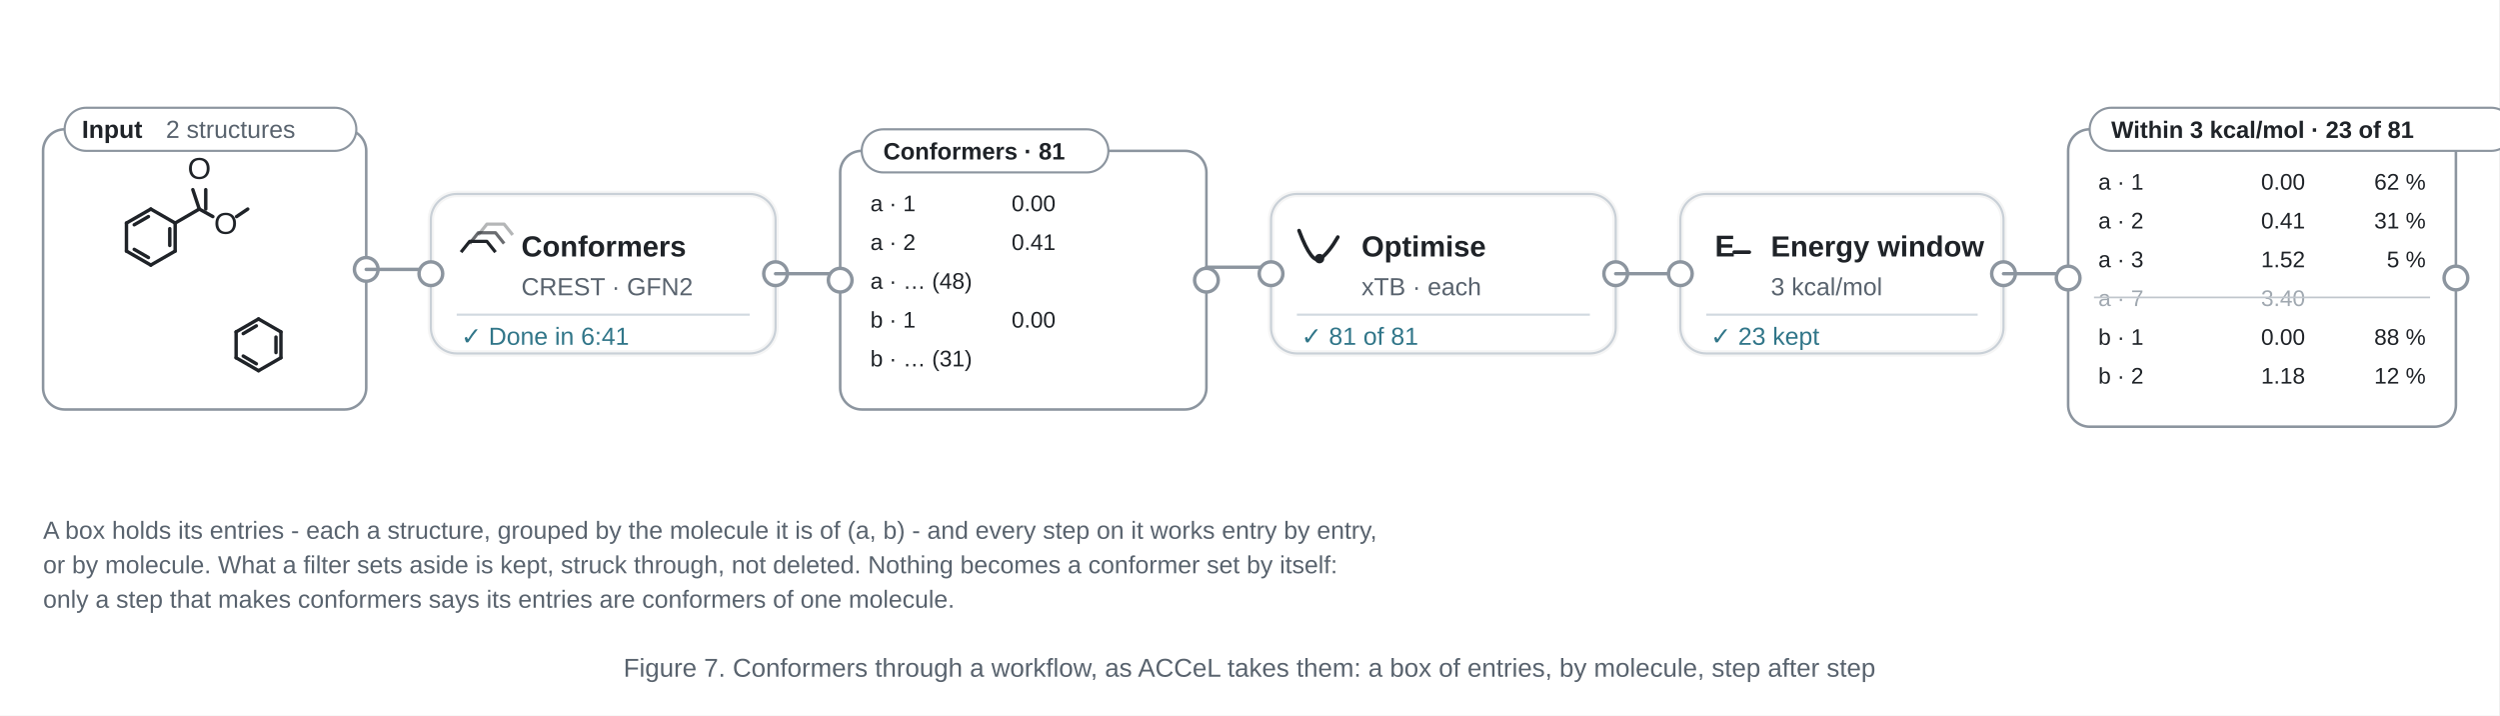
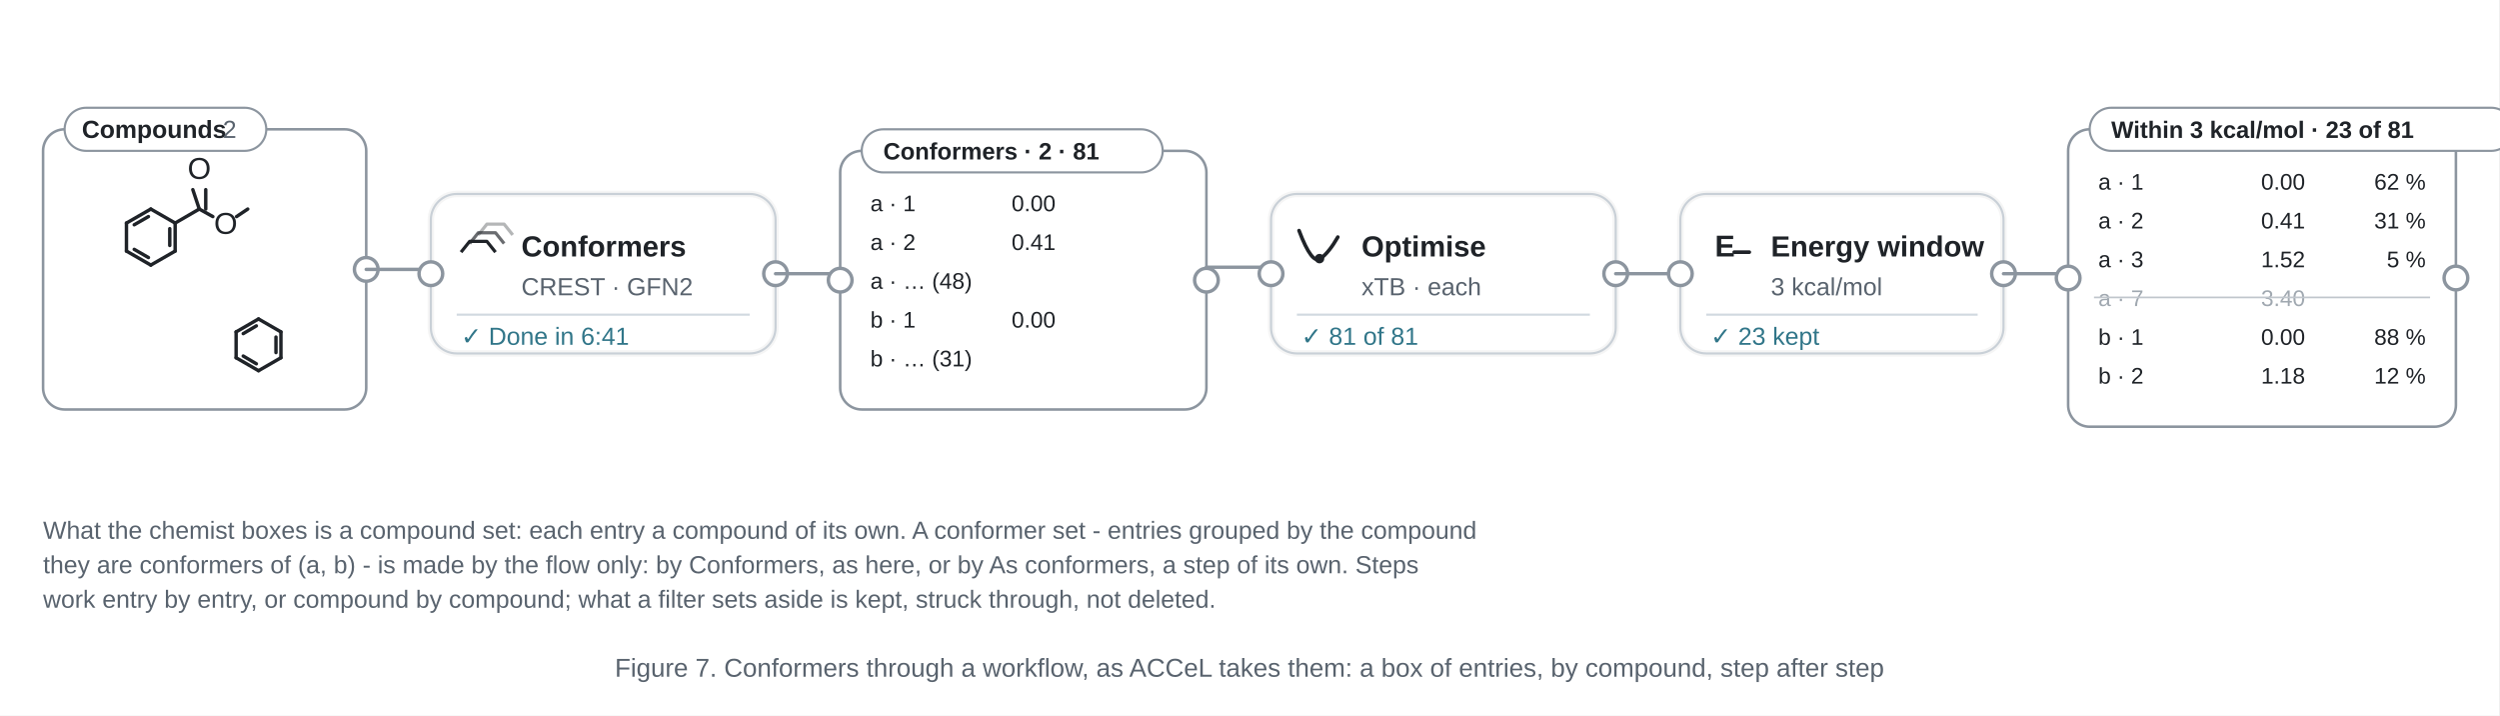
<svg xmlns="http://www.w3.org/2000/svg" width="1160" height="332" viewBox="0 0 1160 332" font-family="IBM Plex Sans, Helvetica Neue, Arial, sans-serif">
  <rect width="1160" height="332" fill="#ffffff" />
  <rect x="20" y="60" width="150" height="130" rx="10" fill="none" stroke="#8c959f" stroke-width="1.2" stroke-dasharray="0" />
-   <rect x="30" y="50" width="135.4" height="20" rx="10" fill="#ffffff" stroke="#8c959f" stroke-width="1" />
-   <text x="38" y="64" font-size="11.5" fill="#1f2328" text-anchor="start" font-weight="600">Input</text>
-   <text x="77.0" y="64" font-size="11.5" fill="#59636e" text-anchor="start" font-weight="normal">2 structures</text>
+   <rect x="30" y="50" width="93.6" height="20" rx="10" fill="#ffffff" stroke="#8c959f" stroke-width="1" />
+   <text x="38" y="64" font-size="11.5" fill="#1f2328" text-anchor="start" font-weight="600">Compounds</text>
+   <text x="103.4" y="64" font-size="11.5" fill="#59636e" text-anchor="start" font-weight="normal">2</text>
  <circle cx="170" cy="125.0" r="5.5" fill="#ffffff" stroke="#8c959f" stroke-width="1.6" />
  <line x1="70.0" y1="123.0" x2="58.7" y2="116.5" stroke="#1f2328" stroke-width="1.6" stroke-linecap="round" />
  <line x1="68.9" y1="119.5" x2="62.3" y2="115.7" stroke="#1f2328" stroke-width="1.6" stroke-linecap="round" />
  <line x1="58.7" y1="116.5" x2="58.7" y2="103.5" stroke="#1f2328" stroke-width="1.6" stroke-linecap="round" />
  <line x1="58.7" y1="103.5" x2="70.0" y2="97.0" stroke="#1f2328" stroke-width="1.6" stroke-linecap="round" />
  <line x1="62.3" y1="104.3" x2="68.9" y2="100.5" stroke="#1f2328" stroke-width="1.6" stroke-linecap="round" />
  <line x1="70.0" y1="97.0" x2="81.3" y2="103.5" stroke="#1f2328" stroke-width="1.6" stroke-linecap="round" />
  <line x1="81.3" y1="103.5" x2="81.3" y2="116.5" stroke="#1f2328" stroke-width="1.6" stroke-linecap="round" />
  <line x1="78.8" y1="106.1" x2="78.8" y2="113.9" stroke="#1f2328" stroke-width="1.6" stroke-linecap="round" />
  <line x1="81.3" y1="116.5" x2="70.0" y2="123.0" stroke="#1f2328" stroke-width="1.6" stroke-linecap="round" />
  <line x1="81.3" y1="103.5" x2="92.5" y2="97.0" stroke="#1f2328" stroke-width="1.6" stroke-linecap="round" />
  <line x1="92.5" y1="97.0" x2="89.5" y2="88.0" stroke="#1f2328" stroke-width="1.6" stroke-linecap="round" />
  <line x1="95.5" y1="97.0" x2="95.5" y2="88.0" stroke="#1f2328" stroke-width="1.6" stroke-linecap="round" />
  <line x1="92.5" y1="97.0" x2="98.8" y2="100.5" stroke="#1f2328" stroke-width="1.6" stroke-linecap="round" />
  <line x1="109.8" y1="100.5" x2="115.0" y2="97.0" stroke="#1f2328" stroke-width="1.6" stroke-linecap="round" />
  <text x="92.517" y="83.0" font-size="14" fill="#1f2328" text-anchor="middle" font-weight="normal">O</text>
  <text x="104.775" y="108.5" font-size="14" fill="#1f2328" text-anchor="middle" font-weight="normal">O</text>
  <line x1="120.0" y1="172.0" x2="109.6" y2="166.0" stroke="#1f2328" stroke-width="1.6" stroke-linecap="round" />
  <line x1="119.0" y1="168.8" x2="112.9" y2="165.2" stroke="#1f2328" stroke-width="1.6" stroke-linecap="round" />
  <line x1="109.6" y1="166.0" x2="109.6" y2="154.0" stroke="#1f2328" stroke-width="1.6" stroke-linecap="round" />
  <line x1="109.6" y1="154.0" x2="120.0" y2="148.0" stroke="#1f2328" stroke-width="1.6" stroke-linecap="round" />
  <line x1="112.9" y1="154.8" x2="119.0" y2="151.2" stroke="#1f2328" stroke-width="1.6" stroke-linecap="round" />
  <line x1="120.0" y1="148.0" x2="130.4" y2="154.0" stroke="#1f2328" stroke-width="1.6" stroke-linecap="round" />
  <line x1="130.4" y1="154.0" x2="130.4" y2="166.0" stroke="#1f2328" stroke-width="1.6" stroke-linecap="round" />
  <line x1="128.1" y1="156.4" x2="128.1" y2="163.6" stroke="#1f2328" stroke-width="1.6" stroke-linecap="round" />
  <line x1="130.4" y1="166.0" x2="120.0" y2="172.0" stroke="#1f2328" stroke-width="1.6" stroke-linecap="round" />
  <path d="M170,125 C210,125 160,125 200,125" fill="none" stroke="#8c959f" stroke-width="1.6" stroke-linecap="round" />
  <g>
    <rect x="200" y="90" width="160" height="74" rx="12" fill="#ffffff" stroke="#d1d9e0" stroke-width="1" />
    <rect x="200" y="90" width="160" height="74" rx="12" fill="none" stroke="#000" stroke-opacity="0.04" stroke-width="3" />
    <path d="M214.0,117.0 l4.0,-5.0 l8.0,0 l4.0,5.0" fill="none" stroke="#1f2328" stroke-width="1.5" stroke-linejoin="round" opacity="1.0" />
    <path d="M218.0,113.0 l4.0,-5.0 l8.0,0 l4.0,5.0" fill="none" stroke="#1f2328" stroke-width="1.5" stroke-linejoin="round" opacity="0.667" />
    <path d="M222.0,109.0 l4.0,-5.0 l8.0,0 l4.0,5.0" fill="none" stroke="#1f2328" stroke-width="1.5" stroke-linejoin="round" opacity="0.333" />
    <text x="242" y="119" font-size="13.5" fill="#1f2328" text-anchor="start" font-weight="600">Conformers</text>
    <text x="242" y="137" font-size="11.5" fill="#59636e" text-anchor="start" font-weight="normal">CREST · GFN2</text>
    <line x1="212" y1="146" x2="348" y2="146" stroke="#d1d9e0" stroke-width="1" />
    <text x="214" y="160" font-size="11.5" fill="#317689" text-anchor="start" font-weight="normal">✓  Done in 6:41</text>
    <circle cx="200" cy="127.0" r="5.5" fill="#ffffff" stroke="#8c959f" stroke-width="1.6" />
    <circle cx="360" cy="127.0" r="5.5" fill="#ffffff" stroke="#8c959f" stroke-width="1.6" />
  </g>
  <path d="M360,127 C400,127 350,127 390,127" fill="none" stroke="#8c959f" stroke-width="1.6" stroke-linecap="round" />
  <rect x="390" y="70" width="170" height="120" rx="10" fill="none" stroke="#8c959f" stroke-width="1.2" />
-   <rect x="400" y="60" width="114.5" height="20" rx="10" fill="#fff" stroke="#8c959f" />
-   <text x="410" y="74" font-size="11" fill="#1f2328" text-anchor="start" font-weight="600">Conformers · 81</text>
+   <rect x="400" y="60" width="139.7" height="20" rx="10" fill="#fff" stroke="#8c959f" />
+   <text x="410" y="74" font-size="11" fill="#1f2328" text-anchor="start" font-weight="600">Conformers · 2 · 81</text>
  <text x="404" y="98" font-size="10.5" fill="#1f2328" text-anchor="start" font-weight="normal">a  · 1</text>
  <text x="490" y="98" font-size="10.5" fill="#1f2328" text-anchor="end" font-weight="normal">0.00</text>
  <text x="546" y="98" font-size="10.5" fill="#1f2328" text-anchor="end" font-weight="normal" />
  <text x="404" y="116" font-size="10.5" fill="#1f2328" text-anchor="start" font-weight="normal">a  · 2</text>
  <text x="490" y="116" font-size="10.5" fill="#1f2328" text-anchor="end" font-weight="normal">0.41</text>
  <text x="546" y="116" font-size="10.5" fill="#1f2328" text-anchor="end" font-weight="normal" />
  <text x="404" y="134" font-size="10.5" fill="#1f2328" text-anchor="start" font-weight="normal">a  · …  (48)</text>
  <text x="490" y="134" font-size="10.5" fill="#1f2328" text-anchor="end" font-weight="normal" />
  <text x="546" y="134" font-size="10.5" fill="#1f2328" text-anchor="end" font-weight="normal" />
  <text x="404" y="152" font-size="10.5" fill="#1f2328" text-anchor="start" font-weight="normal">b  · 1</text>
  <text x="490" y="152" font-size="10.5" fill="#1f2328" text-anchor="end" font-weight="normal">0.00</text>
  <text x="546" y="152" font-size="10.5" fill="#1f2328" text-anchor="end" font-weight="normal" />
  <text x="404" y="170" font-size="10.5" fill="#1f2328" text-anchor="start" font-weight="normal">b  · …  (31)</text>
  <text x="490" y="170" font-size="10.5" fill="#1f2328" text-anchor="end" font-weight="normal" />
  <text x="546" y="170" font-size="10.5" fill="#1f2328" text-anchor="end" font-weight="normal" />
  <circle cx="390" cy="130" r="5.5" fill="#ffffff" stroke="#8c959f" stroke-width="1.6" />
  <circle cx="560" cy="130" r="5.5" fill="#ffffff" stroke="#8c959f" stroke-width="1.6" />
  <path d="M560,124 C600,124 550,124 590,124" fill="none" stroke="#8c959f" stroke-width="1.6" stroke-linecap="round" />
  <g>
    <rect x="590" y="90" width="160" height="74" rx="12" fill="#ffffff" stroke="#d1d9e0" stroke-width="1" />
    <rect x="590" y="90" width="160" height="74" rx="12" fill="none" stroke="#000" stroke-opacity="0.04" stroke-width="3" />
    <path d="M603.0,107.0 Q609.0,123.0 613.0,120.0 T621.0,110.0" fill="none" stroke="#1f2328" stroke-width="1.7" stroke-linecap="round" />
    <circle cx="612.5" cy="120.0" r="2.2" fill="#1f2328" />
    <text x="632" y="119" font-size="13.5" fill="#1f2328" text-anchor="start" font-weight="600">Optimise</text>
    <text x="632" y="137" font-size="11.5" fill="#59636e" text-anchor="start" font-weight="normal">xTB · each</text>
    <line x1="602" y1="146" x2="738" y2="146" stroke="#d1d9e0" stroke-width="1" />
    <text x="604" y="160" font-size="11.5" fill="#317689" text-anchor="start" font-weight="normal">✓  81 of 81</text>
    <circle cx="590" cy="127.0" r="5.5" fill="#ffffff" stroke="#8c959f" stroke-width="1.6" />
    <circle cx="750" cy="127.0" r="5.5" fill="#ffffff" stroke="#8c959f" stroke-width="1.6" />
  </g>
  <path d="M750,127 C790,127 740,127 780,127" fill="none" stroke="#8c959f" stroke-width="1.6" stroke-linecap="round" />
  <g>
    <rect x="780" y="90" width="150" height="74" rx="12" fill="#ffffff" stroke="#d1d9e0" stroke-width="1" />
    <rect x="780" y="90" width="150" height="74" rx="12" fill="none" stroke="#000" stroke-opacity="0.04" stroke-width="3" />
    <text x="796.0" y="119.0" font-size="14.0" fill="#1f2328" text-anchor="start" font-weight="700">E</text>
    <line x1="805.0" y1="117.0" x2="812.0" y2="117.0" stroke="#1f2328" stroke-width="1.7" stroke-linecap="round" />
    <text x="822" y="119" font-size="13.5" fill="#1f2328" text-anchor="start" font-weight="600">Energy window</text>
    <text x="822" y="137" font-size="11.5" fill="#59636e" text-anchor="start" font-weight="normal">3 kcal/mol</text>
    <line x1="792" y1="146" x2="918" y2="146" stroke="#d1d9e0" stroke-width="1" />
    <text x="794" y="160" font-size="11.5" fill="#317689" text-anchor="start" font-weight="normal">✓  23 kept</text>
    <circle cx="780" cy="127.0" r="5.5" fill="#ffffff" stroke="#8c959f" stroke-width="1.6" />
    <circle cx="930" cy="127.0" r="5.5" fill="#ffffff" stroke="#8c959f" stroke-width="1.6" />
  </g>
  <path d="M930,127 C970,127 920,127 960,127" fill="none" stroke="#8c959f" stroke-width="1.6" stroke-linecap="round" />
  <rect x="960" y="60" width="180" height="138" rx="10" fill="none" stroke="#8c959f" stroke-width="1.2" />
  <rect x="970" y="50" width="196.4" height="20" rx="10" fill="#fff" stroke="#8c959f" />
  <text x="980" y="64" font-size="11" fill="#1f2328" text-anchor="start" font-weight="600">Within 3 kcal/mol · 23 of 81</text>
  <text x="974" y="88" font-size="10.5" fill="#1f2328" text-anchor="start" font-weight="normal">a  · 1</text>
  <text x="1070" y="88" font-size="10.5" fill="#1f2328" text-anchor="end" font-weight="normal">0.00</text>
  <text x="1126" y="88" font-size="10.5" fill="#1f2328" text-anchor="end" font-weight="normal">62 %</text>
  <text x="974" y="106" font-size="10.5" fill="#1f2328" text-anchor="start" font-weight="normal">a  · 2</text>
  <text x="1070" y="106" font-size="10.5" fill="#1f2328" text-anchor="end" font-weight="normal">0.41</text>
  <text x="1126" y="106" font-size="10.5" fill="#1f2328" text-anchor="end" font-weight="normal">31 %</text>
  <text x="974" y="124" font-size="10.5" fill="#1f2328" text-anchor="start" font-weight="normal">a  · 3</text>
  <text x="1070" y="124" font-size="10.5" fill="#1f2328" text-anchor="end" font-weight="normal">1.52</text>
  <text x="1126" y="124" font-size="10.5" fill="#1f2328" text-anchor="end" font-weight="normal">5 %</text>
  <text x="974" y="142" font-size="10.5" fill="#a0a8b0" text-anchor="start" font-weight="normal">a  · 7</text>
  <text x="1070" y="142" font-size="10.5" fill="#a0a8b0" text-anchor="end" font-weight="normal">3.40</text>
  <text x="1126" y="142" font-size="10.5" fill="#a0a8b0" text-anchor="end" font-weight="normal" />
  <line x1="972" y1="138" x2="1128" y2="138" stroke="#c0c6cc" stroke-width="0.8" />
  <text x="974" y="160" font-size="10.5" fill="#1f2328" text-anchor="start" font-weight="normal">b  · 1</text>
  <text x="1070" y="160" font-size="10.5" fill="#1f2328" text-anchor="end" font-weight="normal">0.00</text>
  <text x="1126" y="160" font-size="10.5" fill="#1f2328" text-anchor="end" font-weight="normal">88 %</text>
  <text x="974" y="178" font-size="10.5" fill="#1f2328" text-anchor="start" font-weight="normal">b  · 2</text>
  <text x="1070" y="178" font-size="10.5" fill="#1f2328" text-anchor="end" font-weight="normal">1.18</text>
  <text x="1126" y="178" font-size="10.5" fill="#1f2328" text-anchor="end" font-weight="normal">12 %</text>
  <circle cx="960" cy="129" r="5.5" fill="#ffffff" stroke="#8c959f" stroke-width="1.6" />
  <circle cx="1140" cy="129" r="5.5" fill="#ffffff" stroke="#8c959f" stroke-width="1.6" />
-   <text x="20" y="250" font-size="11.5" fill="#59636e" text-anchor="start" font-weight="normal">A box holds its entries - each a structure, grouped by the molecule it is of (a, b) - and every step on it works entry by entry,</text>
-   <text x="20" y="266" font-size="11.5" fill="#59636e" text-anchor="start" font-weight="normal">or by molecule. What a filter sets aside is kept, struck through, not deleted. Nothing becomes a conformer set by itself:</text>
-   <text x="20" y="282" font-size="11.5" fill="#59636e" text-anchor="start" font-weight="normal">only a step that makes conformers says its entries are conformers of one molecule.</text>
-   <text x="580.0" y="314" font-size="12" fill="#59636e" text-anchor="middle" font-weight="normal">Figure 7. Conformers through a workflow, as ACCeL takes them: a box of entries, by molecule, step after step</text>
+   <text x="20" y="250" font-size="11.5" fill="#59636e" text-anchor="start" font-weight="normal">What the chemist boxes is a compound set: each entry a compound of its own. A conformer set - entries grouped by the compound</text>
+   <text x="20" y="266" font-size="11.5" fill="#59636e" text-anchor="start" font-weight="normal">they are conformers of (a, b) - is made by the flow only: by Conformers, as here, or by As conformers, a step of its own. Steps</text>
+   <text x="20" y="282" font-size="11.5" fill="#59636e" text-anchor="start" font-weight="normal">work entry by entry, or compound by compound; what a filter sets aside is kept, struck through, not deleted.</text>
+   <text x="580.0" y="314" font-size="12" fill="#59636e" text-anchor="middle" font-weight="normal">Figure 7. Conformers through a workflow, as ACCeL takes them: a box of entries, by compound, step after step</text>
</svg>
